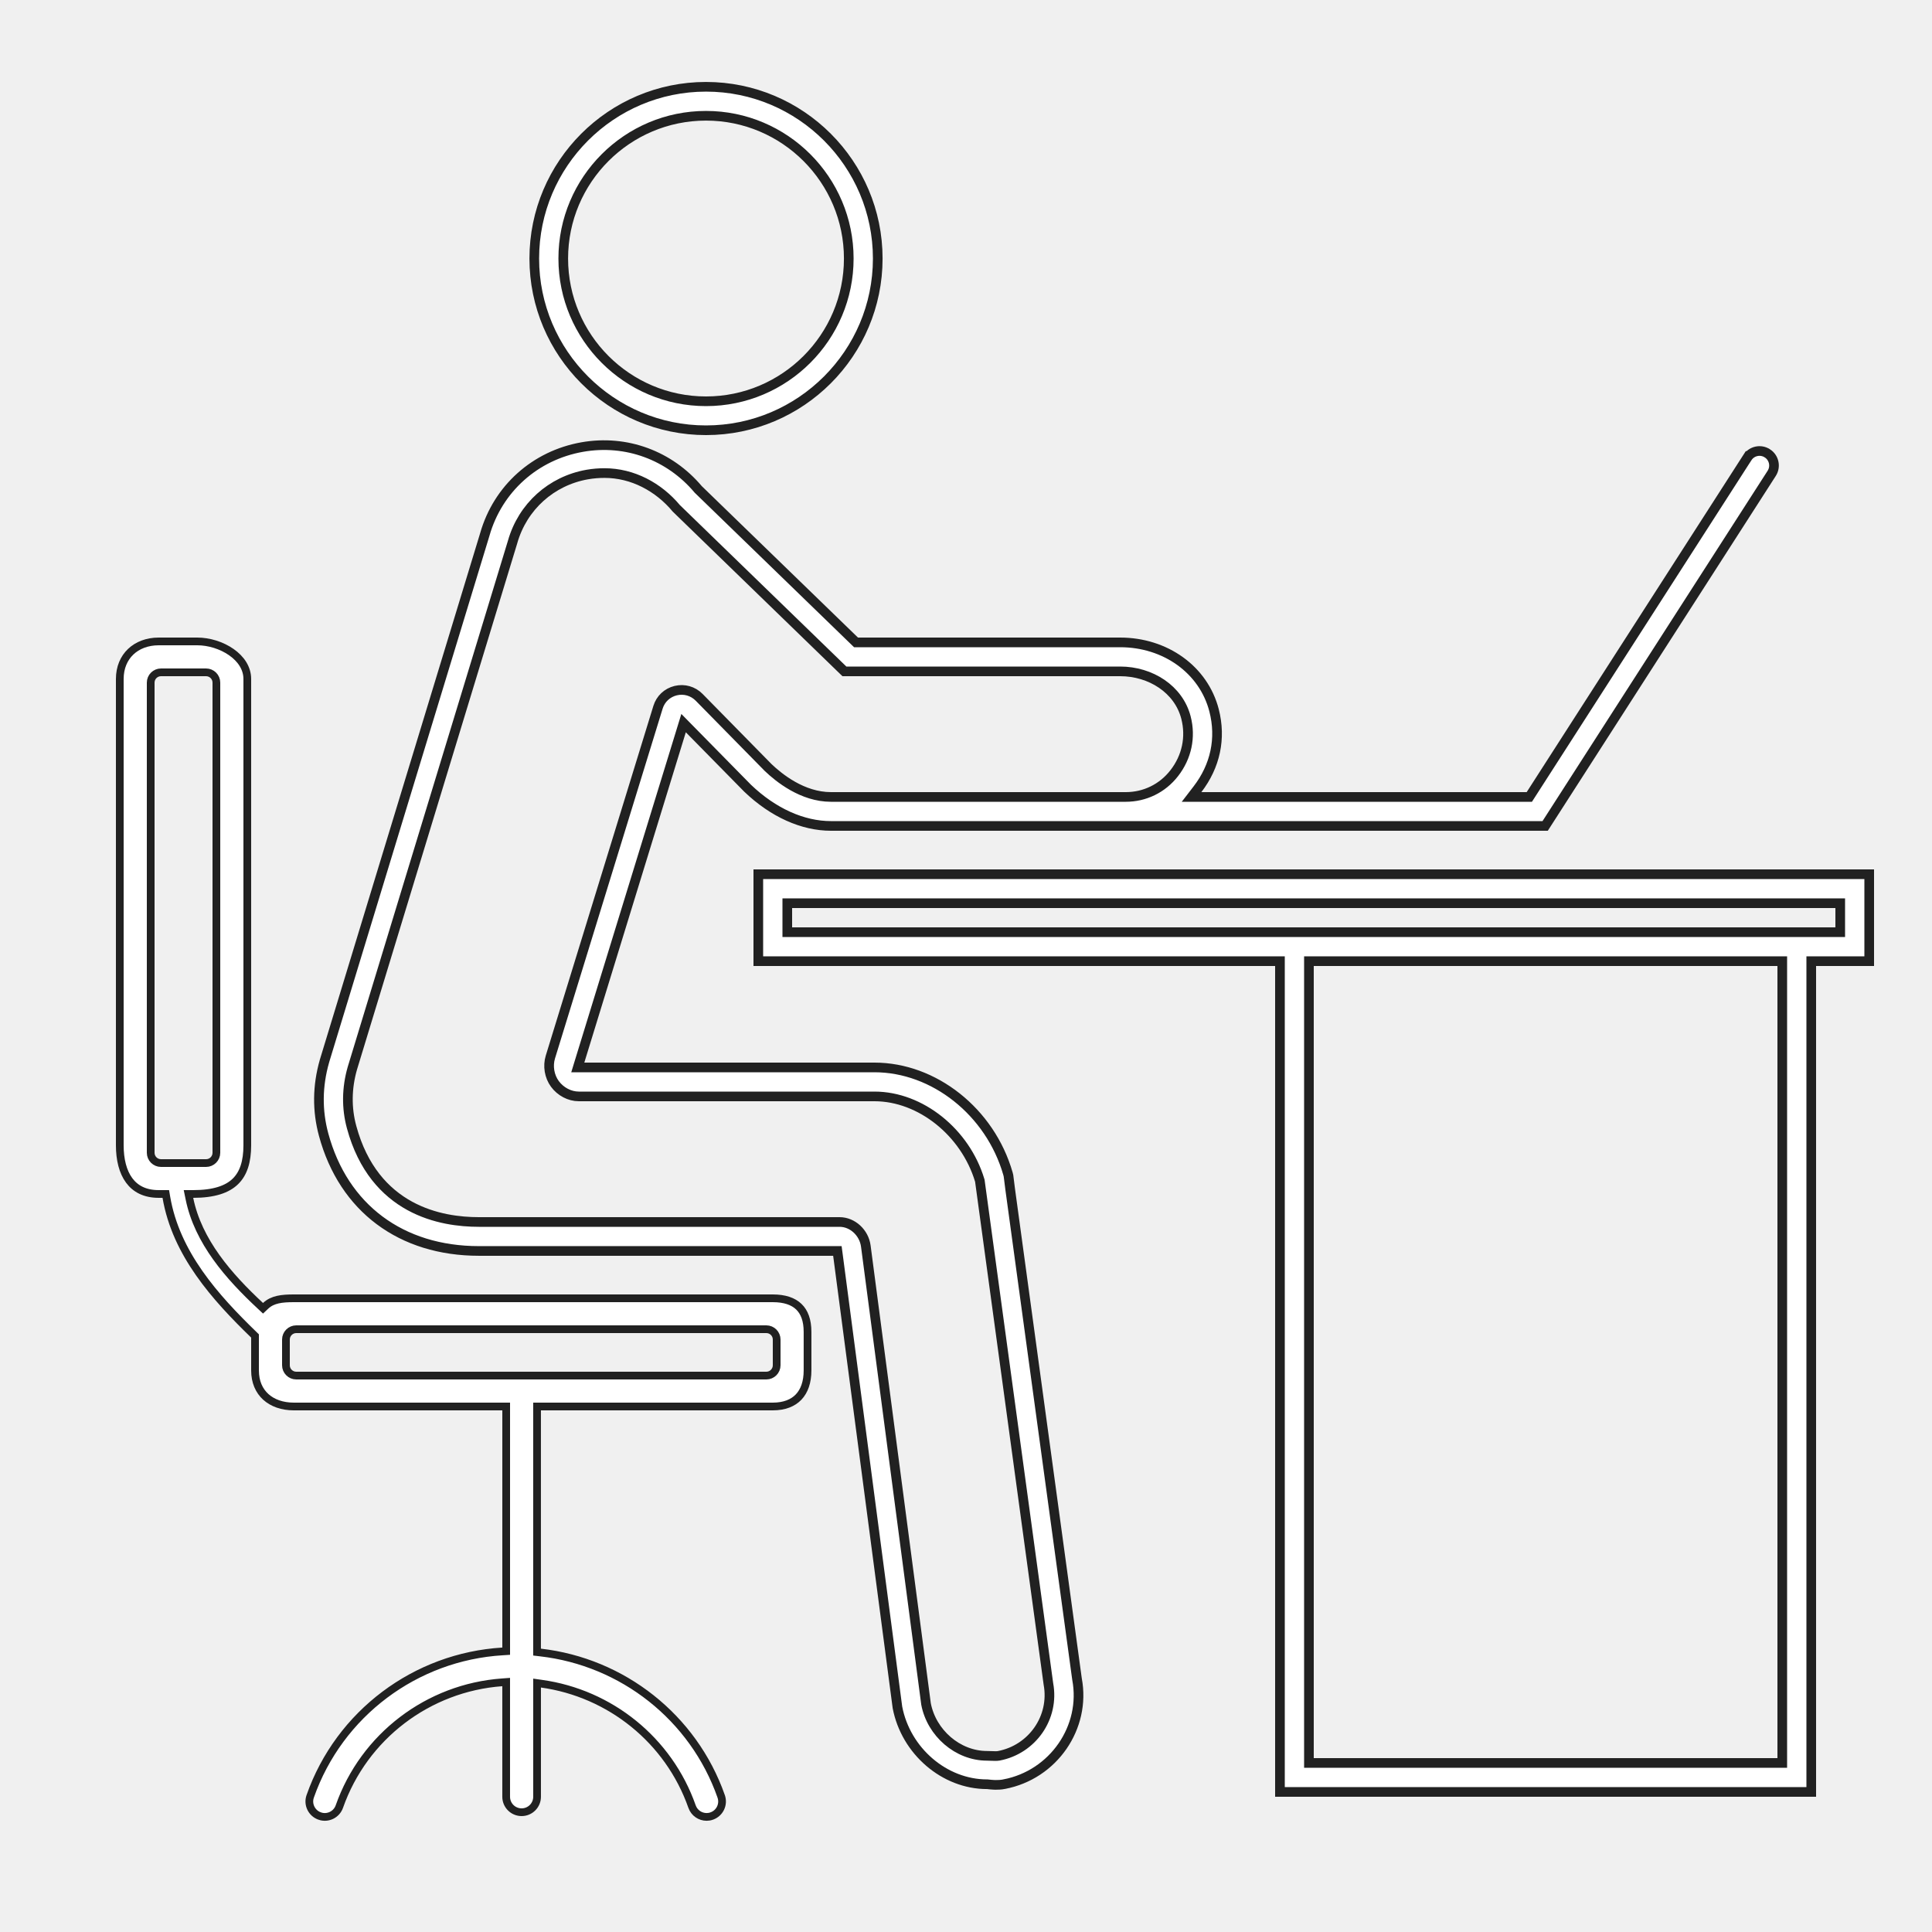
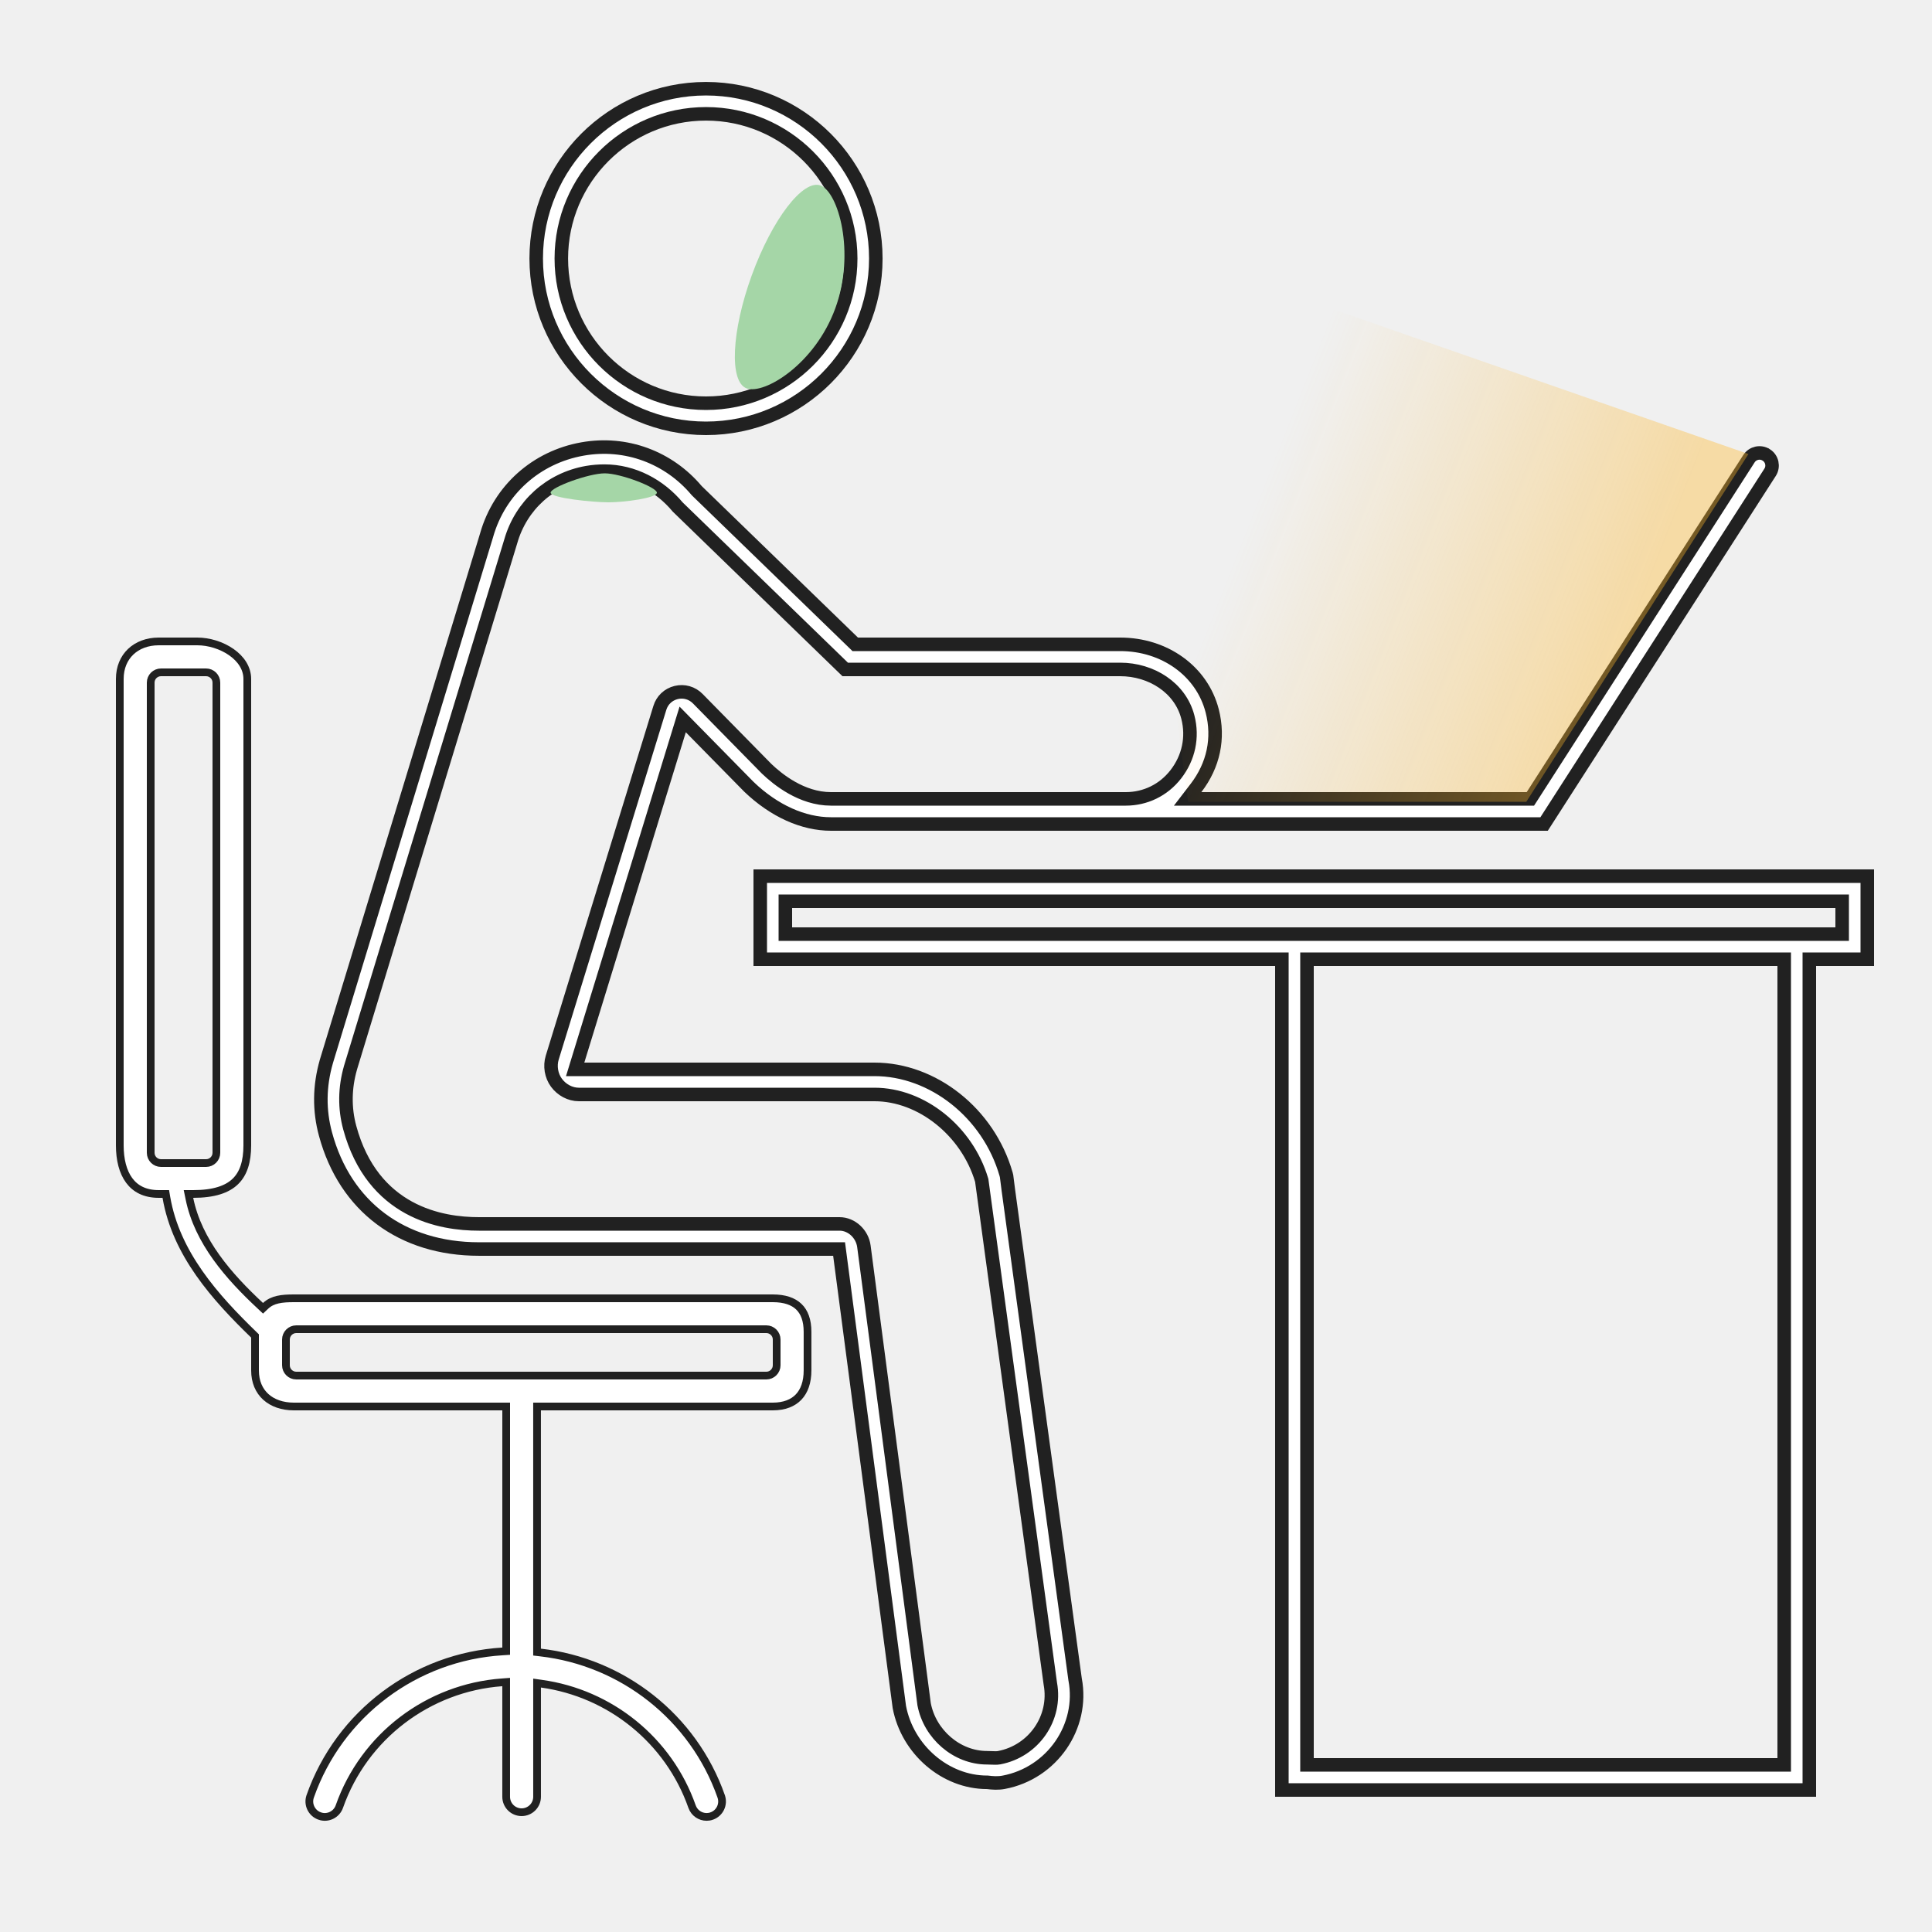
<svg xmlns="http://www.w3.org/2000/svg" width="100" height="100" viewBox="0 0 100 100" fill="none">
-   <path d="M52.283 61.523L52.283 61.526L55.744 86.896L55.744 86.896L55.746 86.908C56.217 89.4 54.531 91.865 51.971 92.349L51.97 92.35C51.815 92.38 51.667 92.385 51.523 92.385C51.486 92.385 51.448 92.383 51.407 92.38C51.399 92.379 51.391 92.379 51.383 92.378C51.352 92.376 51.317 92.373 51.284 92.371L51.116 92.353L51.102 92.352H51.089C48.884 92.352 46.882 90.632 46.451 88.371L43.372 64.966L43.343 64.749H43.124H24.788C20.775 64.749 17.783 62.538 16.752 58.733L16.752 58.733C16.413 57.484 16.427 56.206 16.794 54.924C16.794 54.923 16.794 54.922 16.794 54.922L25.095 27.659L25.095 27.659L25.096 27.655C25.772 25.292 27.702 23.57 30.134 23.14C32.422 22.736 34.661 23.579 36.134 25.324L36.142 25.334L36.151 25.342L44.234 33.179L44.307 33.25H44.408H57.98C60.31 33.25 62.296 34.655 62.84 36.768C63.214 38.223 62.904 39.648 61.984 40.848L61.675 41.25H62.182H79.021H79.157L79.231 41.135L90.441 23.689L90.231 23.554L90.441 23.689C90.665 23.341 91.128 23.238 91.477 23.464L91.478 23.464C91.826 23.688 91.927 24.152 91.703 24.501L91.703 24.501L79.977 42.75H43.009C41.552 42.75 40.017 42.065 38.695 40.797L35.676 37.727L35.382 37.428L35.259 37.828L30.005 54.926L29.906 55.25H30.244H45.263C48.337 55.25 51.252 57.541 52.173 60.752L52.199 60.859L52.283 61.523ZM51.331 90.888L51.335 90.888C51.348 90.888 51.362 90.889 51.376 90.889C51.423 90.891 51.472 90.892 51.516 90.893C51.568 90.893 51.635 90.892 51.694 90.881C53.432 90.551 54.588 88.891 54.265 87.157L50.719 61.135L50.716 61.116L50.711 61.097C49.965 58.611 47.651 56.75 45.263 56.75H29.96C29.481 56.75 29.013 56.499 28.721 56.103C28.434 55.712 28.345 55.177 28.488 54.711L34.058 36.609L34.058 36.609C34.191 36.176 34.533 35.855 34.974 35.747C35.415 35.64 35.869 35.769 36.189 36.094L36.189 36.094L39.747 39.715L39.747 39.715L39.752 39.721C40.309 40.253 41.531 41.25 43.009 41.25H58.27C59.241 41.25 60.16 40.819 60.783 40.014C61.426 39.184 61.648 38.156 61.386 37.142C61.009 35.676 59.559 34.75 57.98 34.75H43.706L35.007 26.313C34.084 25.206 32.742 24.486 31.292 24.486C30.997 24.486 30.698 24.509 30.395 24.562L30.394 24.562C28.535 24.891 27.055 26.222 26.534 28.044C26.534 28.045 26.534 28.046 26.534 28.046L18.236 55.299L18.236 55.299L18.235 55.303C17.945 56.317 17.93 57.351 18.199 58.339C18.78 60.484 19.939 61.721 21.209 62.416C22.471 63.106 23.823 63.25 24.788 63.25H43.457C44.129 63.25 44.723 63.804 44.814 64.495L47.929 88.183L47.93 88.19L47.931 88.197C48.218 89.697 49.569 90.881 51.088 90.881C51.167 90.881 51.248 90.884 51.331 90.888ZM45.432 13.381C45.432 18.282 41.444 22.27 36.543 22.27C31.642 22.27 27.654 18.282 27.654 13.381C27.654 8.48 31.642 4.492 36.543 4.492C41.444 4.492 45.432 8.48 45.432 13.381ZM43.932 13.381C43.932 9.306 40.618 5.992 36.543 5.992C32.468 5.992 29.154 9.306 29.154 13.381C29.154 17.456 32.468 20.77 36.543 20.77C40.618 20.77 43.932 17.456 43.932 13.381Z" fill="white" stroke="#212121" stroke-width="0.5" />
-   <path d="M66.25 50V49.75H66H39.25V45.25H96.75V49.75H94H93.75V50V92.75H66.25V50ZM92 91.25H92.25V91V50V49.75H92H68H67.75V50V91V91.25H68H92ZM95 48.25H95.25V48V47V46.75H95H41H40.75V47V48V48.25H41H66.479H94.117H95Z" fill="white" stroke="#212121" stroke-width="0.5" />
+   <path d="M52.184 61.536L52.184 61.539L55.645 86.909L55.646 86.918L55.648 86.927C56.108 89.363 54.459 91.776 51.953 92.251L51.951 92.251C51.805 92.28 51.665 92.285 51.523 92.285C51.49 92.285 51.455 92.283 51.414 92.28C51.407 92.279 51.399 92.279 51.391 92.278C51.361 92.276 51.325 92.273 51.291 92.272L51.127 92.254L51.108 92.252H51.089C48.936 92.252 46.973 90.57 46.55 88.355L43.471 64.953L43.431 64.649H43.124H24.788C20.818 64.649 17.868 62.466 16.849 58.707L16.849 58.707C16.514 57.477 16.527 56.217 16.89 54.952C16.89 54.951 16.89 54.95 16.89 54.949L25.191 27.688L25.191 27.688L25.192 27.682C25.857 25.357 27.757 23.662 30.152 23.239L30.152 23.239C32.404 22.841 34.607 23.67 36.057 25.389L36.069 25.402L36.081 25.414L44.164 33.251L44.266 33.35H44.408H57.98C60.27 33.35 62.212 34.73 62.743 36.793C63.109 38.217 62.807 39.611 61.904 40.787L61.472 41.35H62.182H79.021H79.212L79.316 41.189L90.525 23.743L90.525 23.743C90.719 23.441 91.121 23.353 91.423 23.548L91.424 23.548C91.725 23.742 91.813 24.144 91.619 24.447L91.619 24.447L79.922 42.65H43.009C41.584 42.65 40.073 41.979 38.765 40.726L35.748 37.657L35.336 37.238L35.163 37.799L29.909 54.897L29.77 55.35H30.244H45.263C48.287 55.35 51.166 57.607 52.076 60.778L52.1 60.877L52.184 61.536ZM51.327 90.988L51.332 90.988C51.345 90.988 51.358 90.989 51.372 90.989C51.419 90.991 51.47 90.993 51.515 90.993C51.568 90.993 51.642 90.992 51.712 90.979C53.503 90.639 54.696 88.93 54.364 87.141L50.818 61.122L50.814 61.095L50.806 61.068C50.05 58.545 47.701 56.65 45.263 56.65H29.96C29.515 56.65 29.076 56.416 28.802 56.043C28.533 55.679 28.45 55.176 28.584 54.741L34.154 36.639L34.154 36.639C34.276 36.24 34.591 35.944 34.998 35.844C35.404 35.745 35.823 35.864 36.117 36.164L36.117 36.164L39.675 39.785L39.675 39.785L39.683 39.793C40.242 40.328 41.49 41.35 43.009 41.35H58.27C59.271 41.35 60.219 40.905 60.862 40.075C61.523 39.222 61.753 38.162 61.483 37.117C61.092 35.597 59.594 34.65 57.98 34.65H43.747L35.08 26.245C34.142 25.12 32.774 24.386 31.292 24.386C30.992 24.386 30.686 24.409 30.378 24.463L30.377 24.463C28.48 24.799 26.97 26.157 26.438 28.016C26.438 28.017 26.438 28.018 26.437 28.019L18.14 55.27L18.14 55.27L18.139 55.276C17.844 56.306 17.829 57.358 18.102 58.365C18.691 60.536 19.867 61.796 21.162 62.504C22.444 63.205 23.815 63.35 24.788 63.35H43.457C44.074 63.35 44.63 63.862 44.715 64.508L47.83 88.196L47.831 88.206L47.833 88.216C48.128 89.76 49.518 90.981 51.088 90.981C51.165 90.981 51.244 90.984 51.327 90.988ZM45.332 13.381C45.332 18.227 41.389 22.17 36.543 22.17C31.697 22.17 27.754 18.227 27.754 13.381C27.754 8.535 31.697 4.592 36.543 4.592C41.389 4.592 45.332 8.535 45.332 13.381ZM44.032 13.381C44.032 9.251 40.673 5.892 36.543 5.892C32.413 5.892 29.054 9.251 29.054 13.381C29.054 17.511 32.413 20.87 36.543 20.87C40.673 20.87 44.032 17.511 44.032 13.381Z" fill="white" stroke="#212121" stroke-width="0.7" />
+   <path d="M66.35 50V49.65H66H39.35V45.35H96.65V49.65H94H93.65V50V92.65H66.35V50ZM92 91.35H92.35V91V50V49.65H92H68H67.65V50V91V91.35H68H92ZM95 48.35H95.35V48V47V46.65H95H41H40.65V47V48V48.35H41H66.479H94.117H95Z" fill="white" stroke="#212121" stroke-width="0.7" />
  <path d="M13.477 67.588L13.614 67.716L13.75 67.588C14.105 67.254 14.589 67.2 15.208 67.2H40C40.612 67.2 41.055 67.355 41.344 67.632C41.632 67.906 41.799 68.332 41.798 68.939V68.939V70.933C41.798 71.541 41.63 72.002 41.336 72.311C41.043 72.618 40.6 72.8 39.998 72.8H27.998H27.798V73V85.334V85.512L27.975 85.533C32.223 86.02 35.89 88.885 37.328 92.978L37.328 92.979C37.475 93.394 37.256 93.851 36.839 93.997L36.838 93.998C36.751 94.029 36.662 94.043 36.574 94.043C36.243 94.043 35.936 93.837 35.82 93.508C34.612 90.069 31.572 87.642 28.027 87.148L27.799 87.116V87.346V93C27.799 93.442 27.442 93.8 26.999 93.8C26.556 93.8 26.199 93.442 26.199 93V87.277V87.062L25.984 87.078C22.174 87.356 18.844 89.868 17.565 93.508C17.419 93.924 16.962 94.145 16.546 93.997L16.545 93.996C16.13 93.851 15.909 93.393 16.057 92.977L16.057 92.976C17.563 88.69 21.512 85.749 26.012 85.477L26.2 85.465V85.277V73V72.8H26H15.208C14.605 72.8 14.104 72.617 13.756 72.301C13.411 71.987 13.2 71.526 13.2 70.933V69.234V69.149L13.139 69.09C11.14 67.152 9.11 64.897 8.61 61.966L8.582 61.8H8.413H8.217C7.494 61.8 7.002 61.529 6.684 61.096C6.359 60.655 6.2 60.022 6.2 59.28V35.145C6.2 34.551 6.413 34.069 6.764 33.734C7.116 33.399 7.618 33.2 8.217 33.2H10.211C10.814 33.2 11.471 33.402 11.973 33.753C12.475 34.104 12.8 34.586 12.8 35.145V59.28C12.8 60.128 12.603 60.745 12.181 61.153C11.758 61.563 11.069 61.8 10 61.8H9.755L9.804 62.04C10.256 64.265 11.845 66.068 13.477 67.588ZM10.666 60.2C10.96 60.2 11.2 59.962 11.2 59.667V35.333C11.2 35.038 10.96 34.8 10.666 34.8H8.334C8.04 34.8 7.8 35.038 7.8 35.333V59.667C7.8 59.962 8.04 60.2 8.334 60.2H10.666ZM39.666 71.2C39.961 71.2 40.2 70.96 40.2 70.666V69.334C40.2 69.04 39.961 68.8 39.666 68.8H15.334C15.04 68.8 14.8 69.04 14.8 69.334V70.666C14.8 70.96 15.04 71.2 15.334 71.2H39.666Z" fill="white" stroke="#212121" stroke-width="0.4" />
+   <path d="M43.236 15.956C42.18 18.856 39.557 20.435 38.648 20.103C37.738 19.772 37.856 17.152 38.911 14.252C39.967 11.351 41.561 9.268 42.471 9.6C43.381 9.931 44.292 13.055 43.236 15.956Z" fill="#A5D6A7" />
+   <path d="M90.5 23.5L79 41.5H61.5L57.5 12L90.5 23.5Z" fill="url(#paint0_linear)" />
+   <path d="M34 25.5C34 25.776 32.328 26 31.5 26C30.672 26 28.5 25.776 28.5 25.5C28.5 25.224 30.472 24.5 31.3 24.5C32.128 24.5 34 25.224 34 25.5Z" fill="#A5D6A7" />
+   <defs>
+     <linearGradient id="paint0_linear" x1="84" y1="33.5" x2="65" y2="26" gradientUnits="userSpaceOnUse">
+       <stop stop-color="#FEB72B" stop-opacity="0.38" />
+       <stop offset="1" stop-color="#FEB72B" stop-opacity="0" />
+     </linearGradient>
+   </defs>
</svg>
